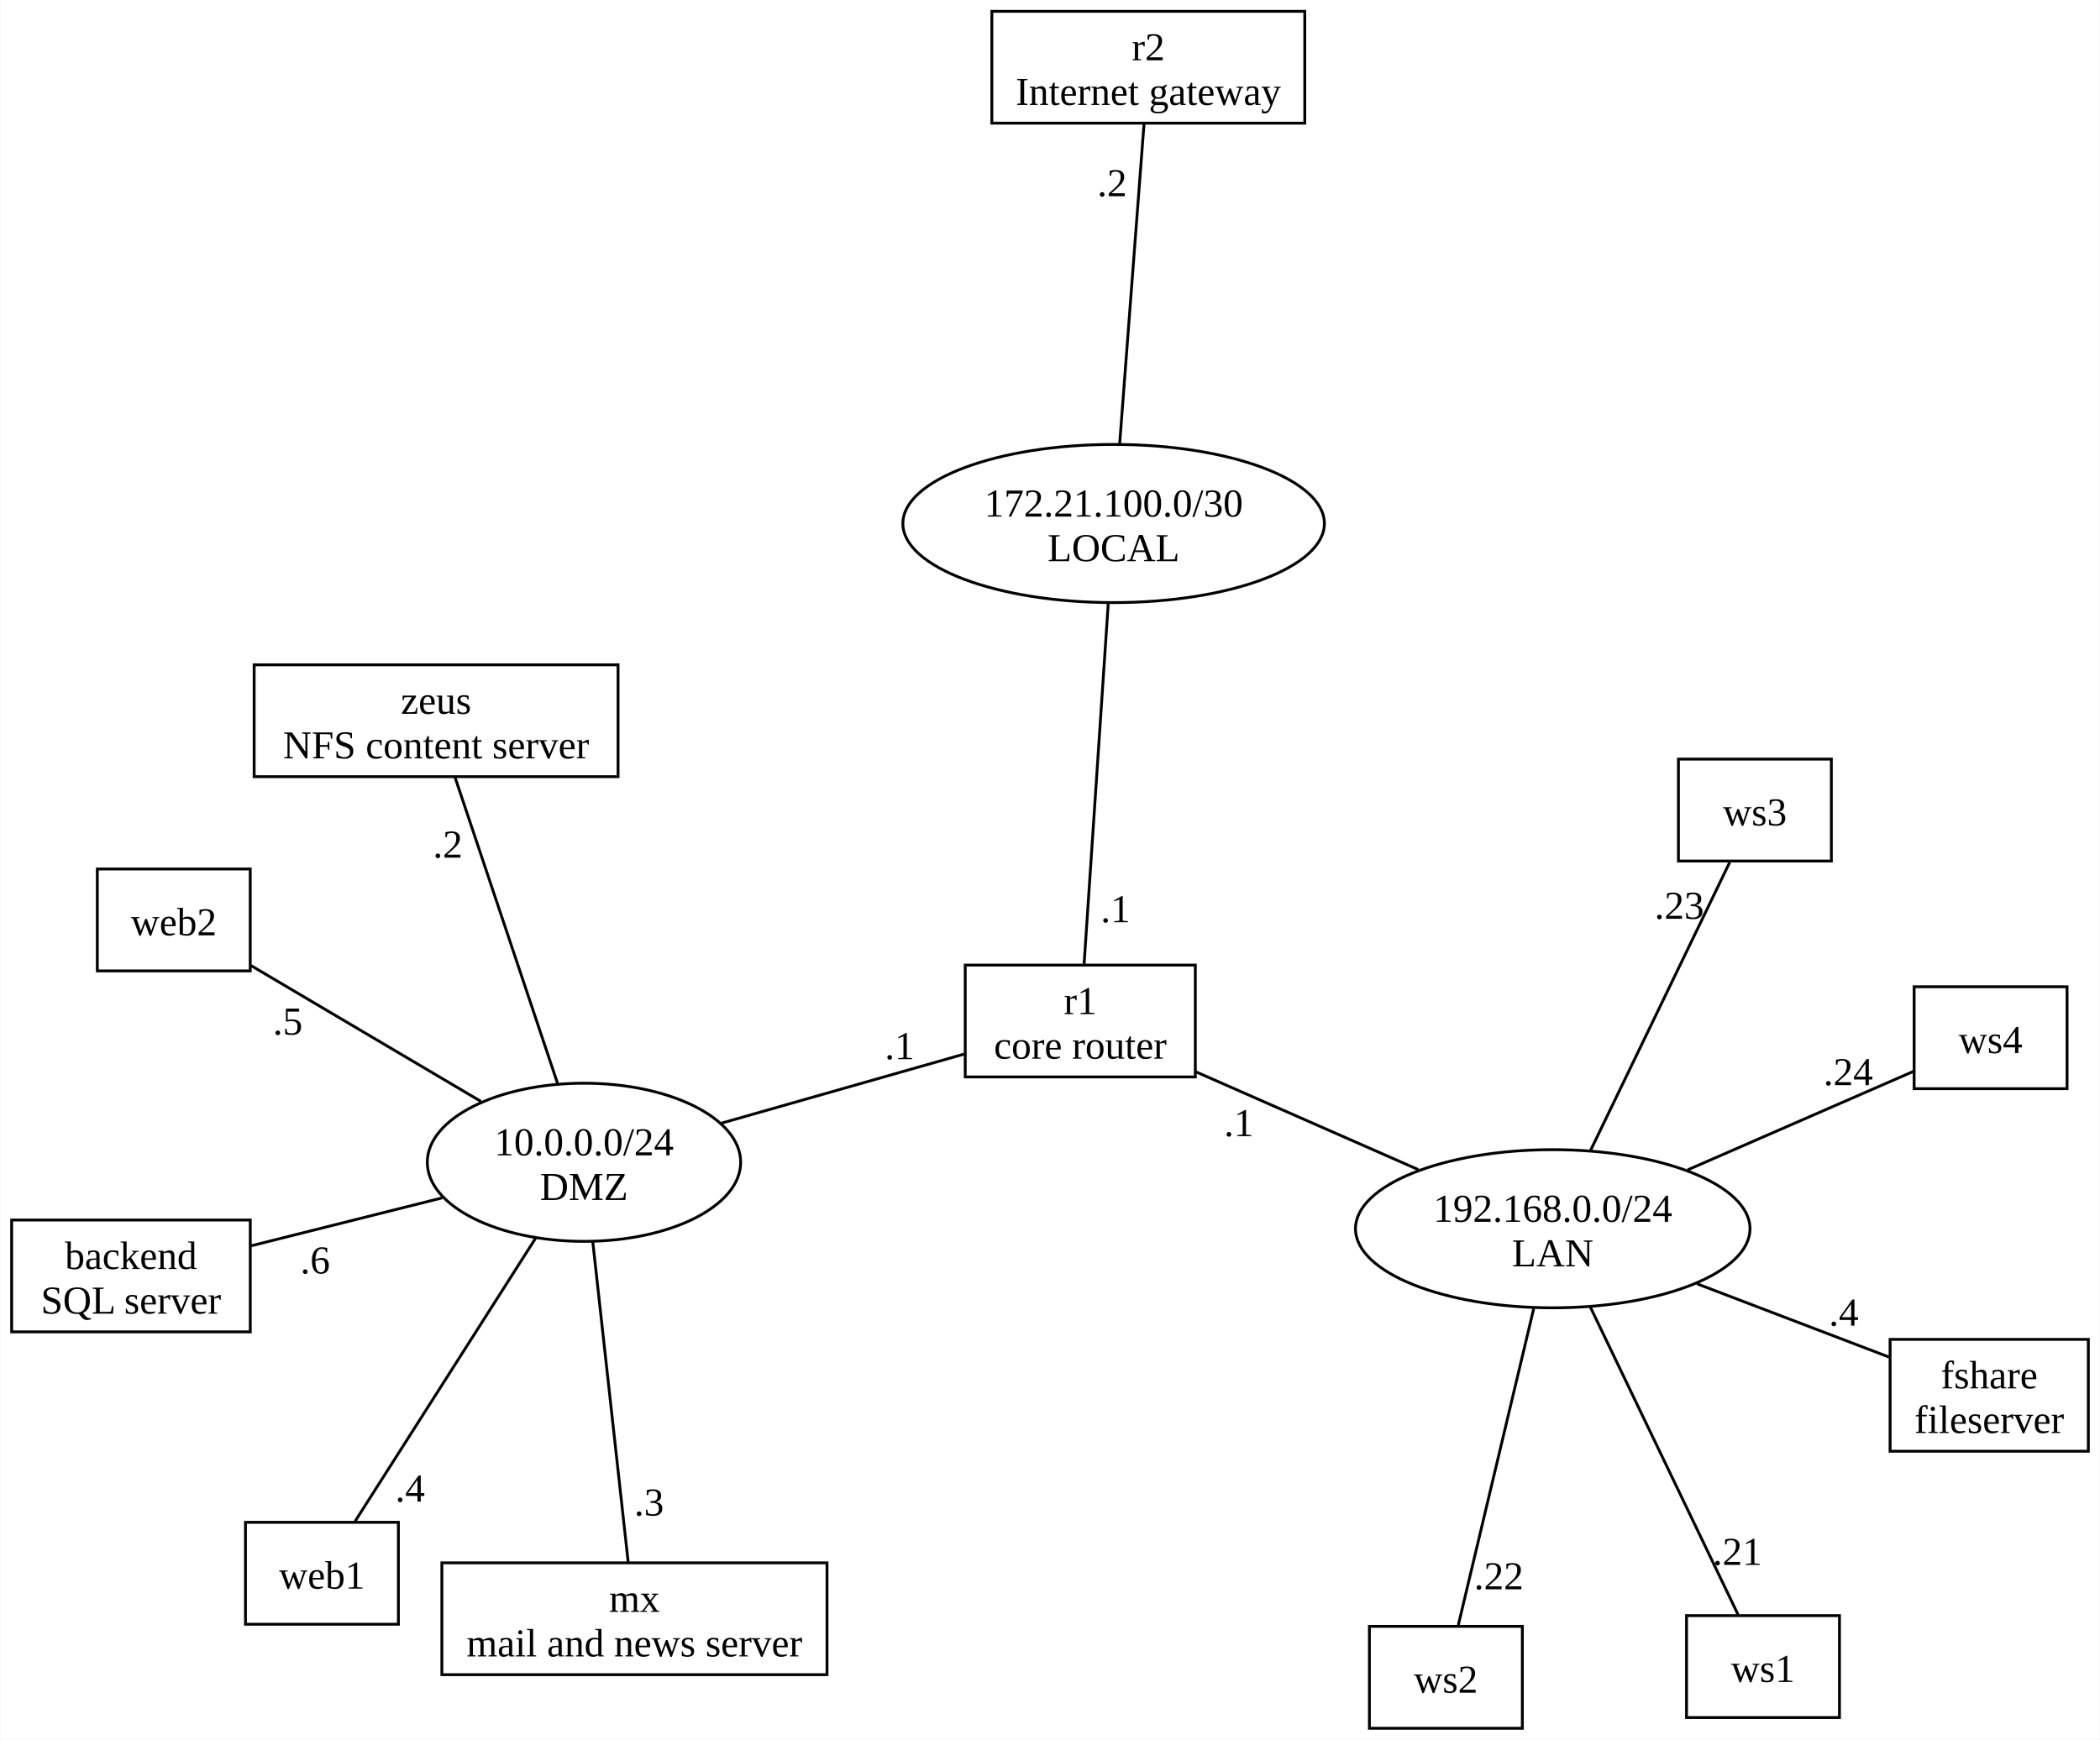
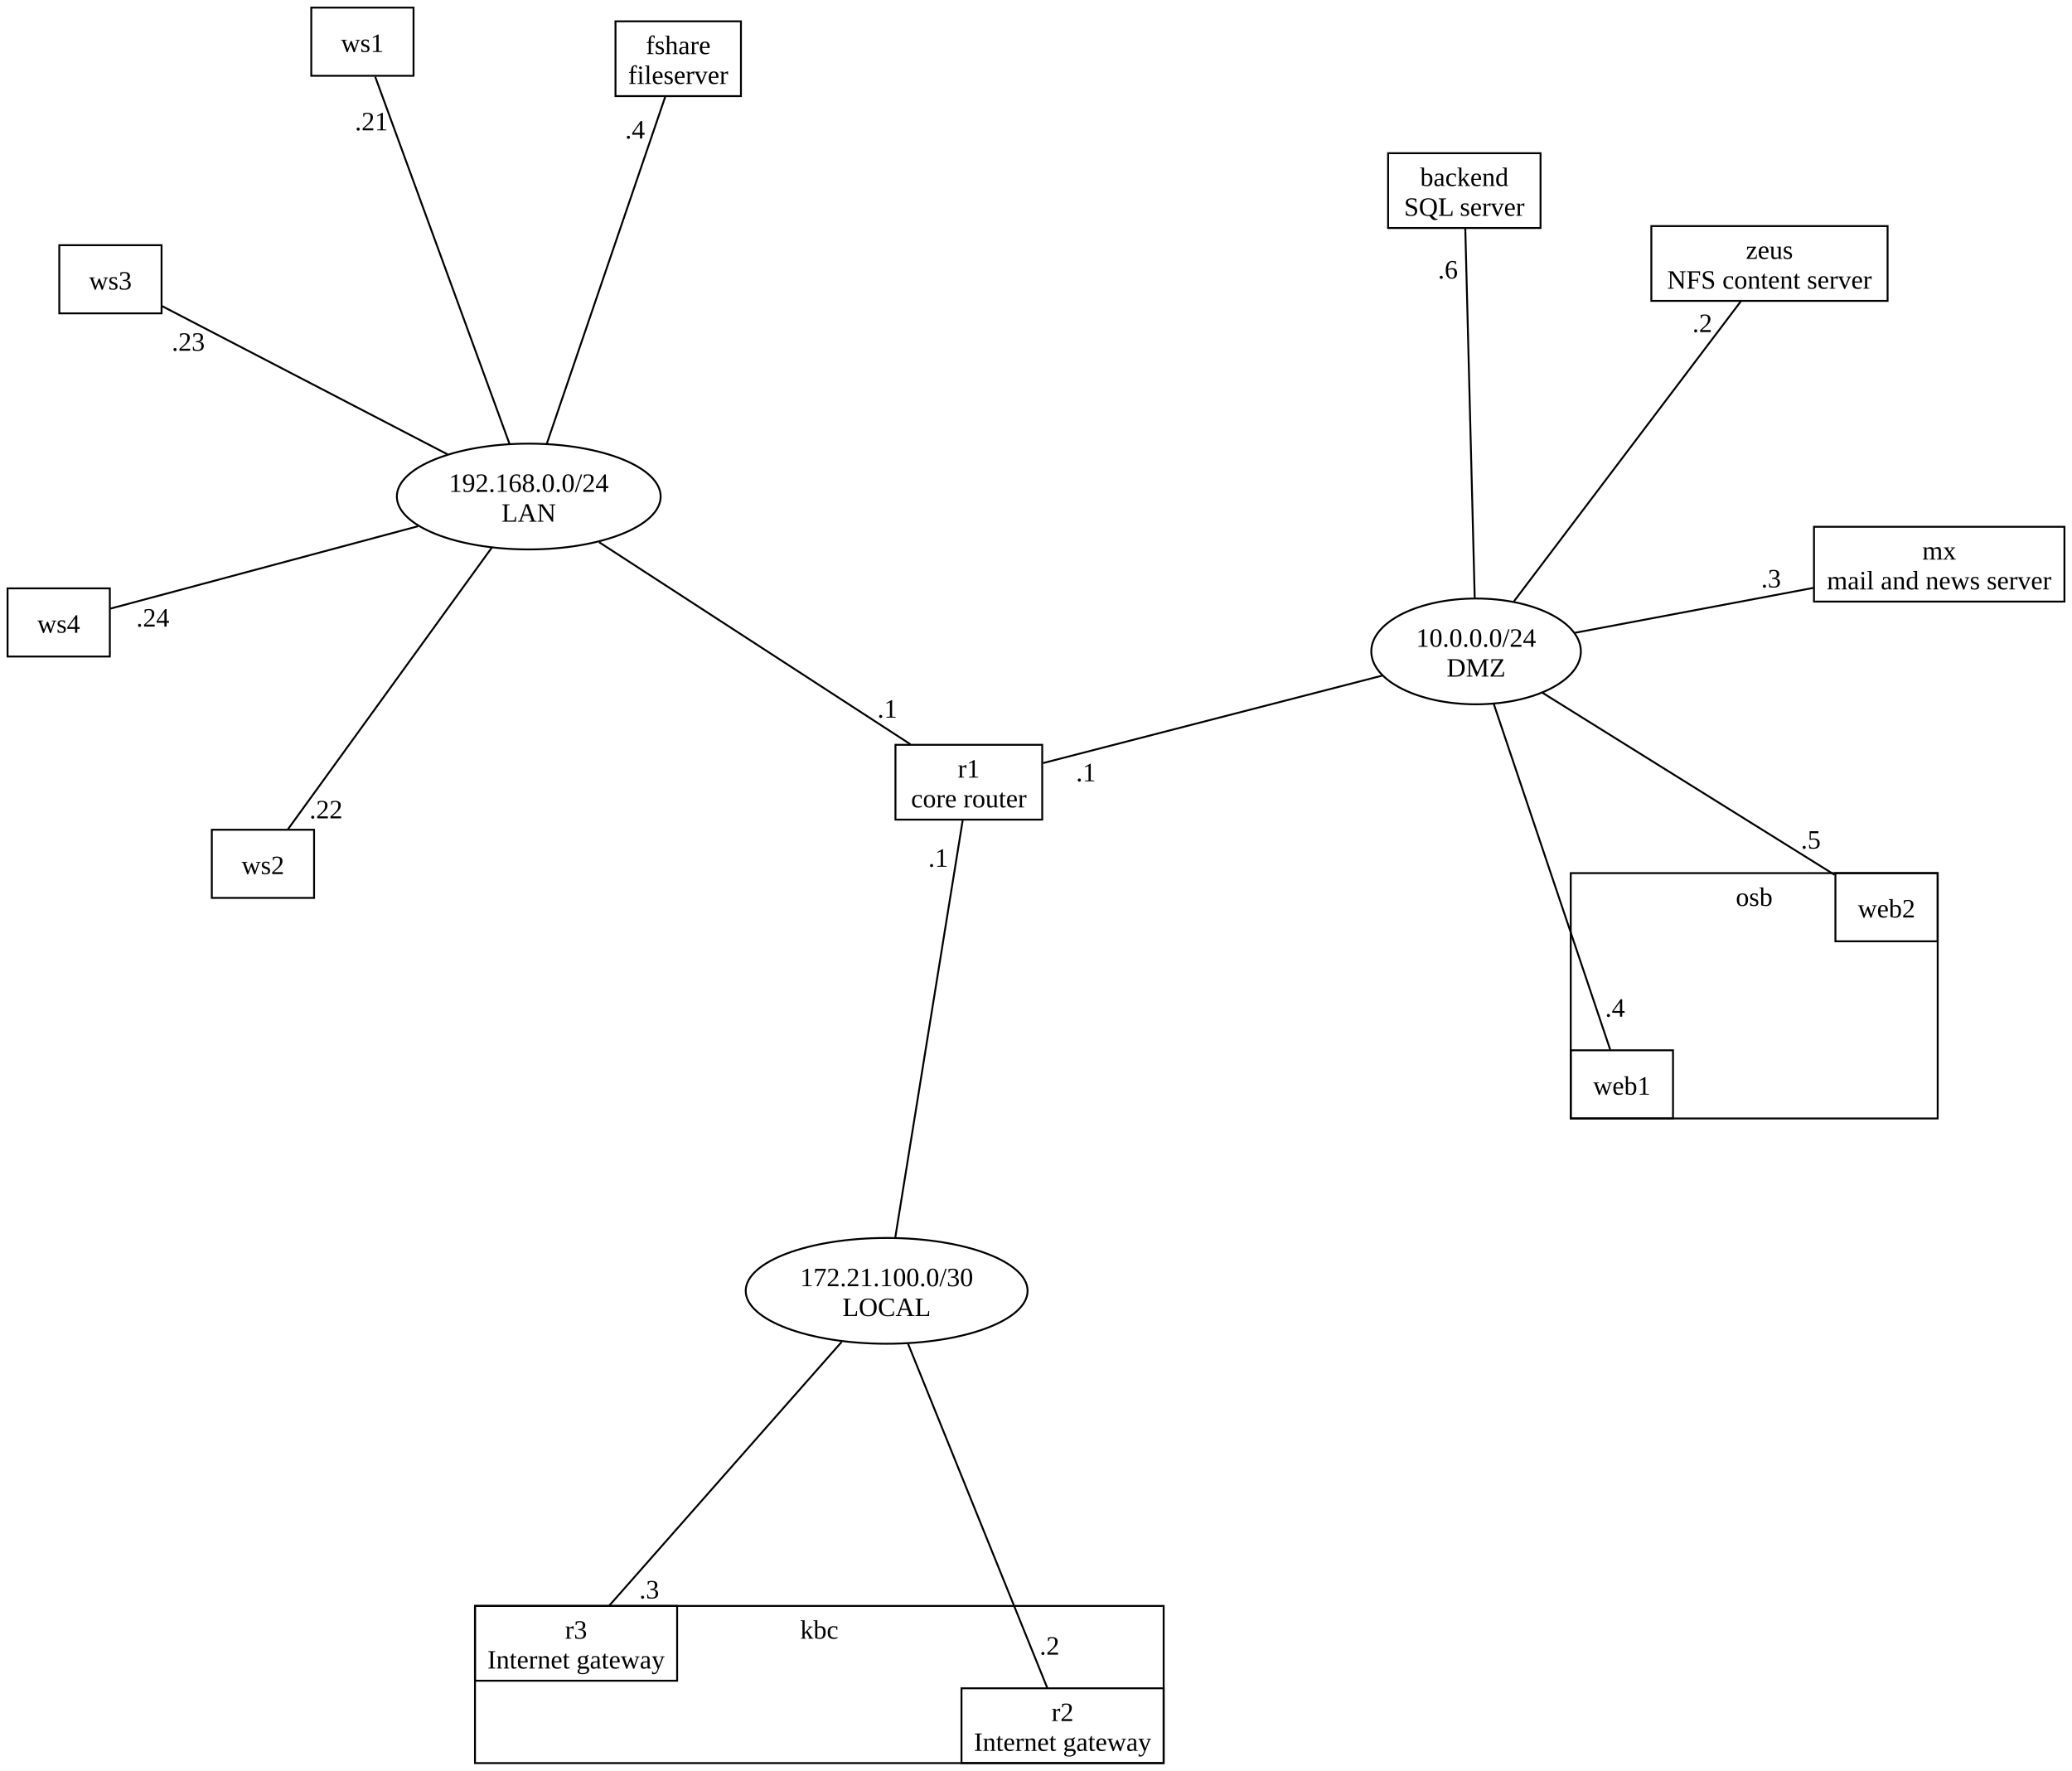
- <svg xmlns="http://www.w3.org/2000/svg" width="741pt" height="614pt" viewBox="0.00 0.00 741.29 614.44">
-   <g id="graph0" class="graph" transform="scale(1 1) rotate(0) translate(4 610.44)">
-     <polygon fill="white" stroke="none" points="-4,4 -4,-610.44 737.29,-610.44 737.29,4 -4,4" />
+ <svg xmlns="http://www.w3.org/2000/svg" width="1094pt" height="935pt" viewBox="0.00 0.00 1094.13 935.06">
+   <g id="graph0" class="graph" transform="scale(1 1) rotate(0) translate(4 931.06)">
+     <polygon fill="white" stroke="none" points="-4,4 -4,-931.06 1090.13,-931.06 1090.13,4 -4,4" />
+     <g id="clust1" class="cluster">
+       <polygon fill="none" stroke="black" points="246.82,0 246.82,-83 610.47,-83 610.47,0 246.82,0" />
+       <text text-anchor="middle" x="428.64" y="-65.7" font-family="Times New Roman,serif" font-size="14.00">kbc</text>
+     </g>
+     <g id="clust2" class="cluster">
+       <polygon fill="none" stroke="black" points="825.44,-340.43 825.44,-469.99 1019.2,-469.99 1019.2,-340.43 825.44,-340.43" />
+       <text text-anchor="middle" x="922.32" y="-452.69" font-family="Times New Roman,serif" font-size="14.00">osb</text>
+     </g>
    <g id="node1" class="node">
-       <ellipse fill="none" stroke="black" cx="389.11" cy="-425.53" rx="74.42" ry="27.93" />
-       <text text-anchor="middle" x="389.11" y="-427.98" font-family="Times New Roman,serif" font-size="14.00">172.21.100.0/30</text>
-       <text text-anchor="middle" x="389.11" y="-412.23" font-family="Times New Roman,serif" font-size="14.00">LOCAL</text>
+       <ellipse fill="none" stroke="black" cx="464.2" cy="-249.39" rx="74.42" ry="27.93" />
+       <text text-anchor="middle" x="464.2" y="-251.84" font-family="Times New Roman,serif" font-size="14.00">172.21.100.0/30</text>
+       <text text-anchor="middle" x="464.2" y="-236.09" font-family="Times New Roman,serif" font-size="14.00">LOCAL</text>
    </g>
    <g id="node2" class="node">
-       <ellipse fill="none" stroke="black" cx="202.09" cy="-199.91" rx="55.33" ry="27.93" />
-       <text text-anchor="middle" x="202.09" y="-202.36" font-family="Times New Roman,serif" font-size="14.00">10.0.0.0/24</text>
-       <text text-anchor="middle" x="202.09" y="-186.61" font-family="Times New Roman,serif" font-size="14.00">DMZ</text>
+       <ellipse fill="none" stroke="black" cx="775.45" cy="-587.08" rx="55.33" ry="27.93" />
+       <text text-anchor="middle" x="775.45" y="-589.53" font-family="Times New Roman,serif" font-size="14.00">10.0.0.0/24</text>
+       <text text-anchor="middle" x="775.45" y="-573.78" font-family="Times New Roman,serif" font-size="14.00">DMZ</text>
    </g>
    <g id="node3" class="node">
-       <ellipse fill="none" stroke="black" cx="544.17" cy="-176.44" rx="69.65" ry="27.93" />
-       <text text-anchor="middle" x="544.17" y="-178.89" font-family="Times New Roman,serif" font-size="14.00">192.168.0.0/24</text>
-       <text text-anchor="middle" x="544.17" y="-163.14" font-family="Times New Roman,serif" font-size="14.00">LAN</text>
+       <ellipse fill="none" stroke="black" cx="275.21" cy="-668.87" rx="69.65" ry="27.93" />
+       <text text-anchor="middle" x="275.21" y="-671.32" font-family="Times New Roman,serif" font-size="14.00">192.168.0.0/24</text>
+       <text text-anchor="middle" x="275.21" y="-655.57" font-family="Times New Roman,serif" font-size="14.00">LAN</text>
    </g>
    <g id="node4" class="node">
-       <polygon fill="none" stroke="black" points="417.96,-269.56 336.71,-269.56 336.71,-230.06 417.96,-230.06 417.96,-269.56" />
-       <text text-anchor="middle" x="377.34" y="-252.26" font-family="Times New Roman,serif" font-size="14.00">r1</text>
-       <text text-anchor="middle" x="377.34" y="-236.51" font-family="Times New Roman,serif" font-size="14.00">core router </text>
+       <polygon fill="none" stroke="black" points="546.35,-537.75 468.85,-537.75 468.85,-498.25 546.35,-498.25 546.35,-537.75" />
+       <text text-anchor="middle" x="507.6" y="-520.45" font-family="Times New Roman,serif" font-size="14.00">r1</text>
+       <text text-anchor="middle" x="507.6" y="-504.7" font-family="Times New Roman,serif" font-size="14.00">core router</text>
    </g>
    <g id="edge3" class="edge">
-       <path fill="none" stroke="black" d="M378.69,-269.97C380.78,-301.25 384.82,-361.58 387.21,-397.22" />
-       <text text-anchor="middle" x="389.78" y="-284.7" font-family="Times New Roman,serif" font-size="14.00">.1</text>
+       <path fill="none" stroke="black" d="M504.34,-497.81C496.69,-450.47 477.58,-332.22 468.78,-277.72" />
+       <text text-anchor="middle" x="491.42" y="-473.36" font-family="Times New Roman,serif" font-size="14.00">.1</text>
    </g>
    <g id="edge1" class="edge">
-       <path fill="none" stroke="black" d="M336.25,-238.11C310.65,-230.82 277.6,-221.41 250.7,-213.75" />
-       <text text-anchor="middle" x="313.54" y="-236.33" font-family="Times New Roman,serif" font-size="14.00">.1</text>
+       <path fill="none" stroke="black" d="M546.83,-528.12C594.35,-540.38 674.43,-561.03 726.09,-574.35" />
+       <text text-anchor="middle" x="569.44" y="-518.49" font-family="Times New Roman,serif" font-size="14.00">.1</text>
    </g>
    <g id="edge2" class="edge">
-       <path fill="none" stroke="black" d="M418.15,-231.87C441.88,-221.43 471.9,-208.23 496.68,-197.33" />
-       <text text-anchor="middle" x="433.32" y="-209.15" font-family="Times New Roman,serif" font-size="14.00">.1</text>
+       <path fill="none" stroke="black" d="M476.74,-538.04C434.27,-565.61 357.9,-615.19 312.35,-644.76" />
+       <text text-anchor="middle" x="464.55" y="-552.11" font-family="Times New Roman,serif" font-size="14.00">.1</text>
    </g>
    <g id="node5" class="node">
-       <polygon fill="none" stroke="black" points="456.61,-606.44 346.11,-606.44 346.11,-566.94 456.61,-566.94 456.61,-606.44" />
-       <text text-anchor="middle" x="401.36" y="-589.14" font-family="Times New Roman,serif" font-size="14.00">r2</text>
-       <text text-anchor="middle" x="401.36" y="-573.39" font-family="Times New Roman,serif" font-size="14.00">Internet gateway </text>
+       <polygon fill="none" stroke="black" points="992.75,-811.69 868,-811.69 868,-772.19 992.75,-772.19 992.75,-811.69" />
+       <text text-anchor="middle" x="930.37" y="-794.39" font-family="Times New Roman,serif" font-size="14.00">zeus</text>
+       <text text-anchor="middle" x="930.37" y="-778.64" font-family="Times New Roman,serif" font-size="14.00">NFS content server</text>
+     </g>
+     <g id="edge6" class="edge">
+       <path fill="none" stroke="black" d="M915.24,-771.93C887.14,-734.78 826.94,-655.16 795.5,-613.59" />
+       <text text-anchor="middle" x="894.91" y="-755.74" font-family="Times New Roman,serif" font-size="14.00">.2</text>
+     </g>
+     <g id="node6" class="node">
+       <polygon fill="none" stroke="black" points="1086.13,-652.89 953.88,-652.89 953.88,-613.39 1086.13,-613.39 1086.13,-652.89" />
+       <text text-anchor="middle" x="1020" y="-635.59" font-family="Times New Roman,serif" font-size="14.00">mx</text>
+       <text text-anchor="middle" x="1020" y="-619.84" font-family="Times New Roman,serif" font-size="14.00">mail and news server</text>
+     </g>
+     <g id="edge7" class="edge">
+       <path fill="none" stroke="black" d="M953.5,-620.61C913.9,-613.16 864.36,-603.83 827.6,-596.9" />
+       <text text-anchor="middle" x="931.22" y="-620.88" font-family="Times New Roman,serif" font-size="14.00">.3</text>
+     </g>
+     <g id="node7" class="node">
+       <polygon fill="none" stroke="black" points="809.49,-850.18 728.99,-850.18 728.99,-810.68 809.49,-810.68 809.49,-850.18" />
+       <text text-anchor="middle" x="769.24" y="-832.88" font-family="Times New Roman,serif" font-size="14.00">backend</text>
+       <text text-anchor="middle" x="769.24" y="-817.13" font-family="Times New Roman,serif" font-size="14.00">SQL server</text>
+     </g>
+     <g id="edge10" class="edge">
+       <path fill="none" stroke="black" d="M769.75,-810.52C770.85,-767.38 773.46,-665.2 774.73,-615.38" />
+       <text text-anchor="middle" x="760.57" y="-784.01" font-family="Times New Roman,serif" font-size="14.00">.6</text>
+     </g>
+     <g id="node8" class="node">
+       <polygon fill="none" stroke="black" points="387.26,-919.83 321.01,-919.83 321.01,-880.33 387.26,-880.33 387.26,-919.83" />
+       <text text-anchor="middle" x="354.13" y="-902.53" font-family="Times New Roman,serif" font-size="14.00">fshare</text>
+       <text text-anchor="middle" x="354.13" y="-886.78" font-family="Times New Roman,serif" font-size="14.00">fileserver</text>
+     </g>
+     <g id="edge11" class="edge">
+       <path fill="none" stroke="black" d="M347.27,-879.96C333.17,-838.65 300.92,-744.17 284.78,-696.89" />
+       <text text-anchor="middle" x="331.33" y="-857.95" font-family="Times New Roman,serif" font-size="14.00">.4</text>
+     </g>
+     <g id="node9" class="node">
+       <polygon fill="none" stroke="black" points="214.37,-927.06 160.37,-927.06 160.37,-891.06 214.37,-891.06 214.37,-927.06" />
+       <text text-anchor="middle" x="187.37" y="-903.64" font-family="Times New Roman,serif" font-size="14.00">ws1</text>
+     </g>
+     <g id="edge12" class="edge">
+       <path fill="none" stroke="black" d="M194.11,-890.62C209.42,-848.76 246.86,-746.41 265.01,-696.77" />
+       <text text-anchor="middle" x="192.14" y="-862.27" font-family="Times New Roman,serif" font-size="14.00">.21</text>
+     </g>
+     <g id="node10" class="node">
+       <polygon fill="none" stroke="black" points="161.85,-492.9 107.85,-492.9 107.85,-456.9 161.85,-456.9 161.85,-492.9" />
+       <text text-anchor="middle" x="134.85" y="-469.47" font-family="Times New Roman,serif" font-size="14.00">ws2</text>
+     </g>
+     <g id="edge13" class="edge">
+       <path fill="none" stroke="black" d="M148.05,-493.15C172.9,-527.48 226.69,-601.81 255.71,-641.91" />
+       <text text-anchor="middle" x="168.15" y="-498.91" font-family="Times New Roman,serif" font-size="14.00">.22</text>
+     </g>
+     <g id="node11" class="node">
+       <polygon fill="none" stroke="black" points="81.31,-801.6 27.31,-801.6 27.31,-765.6 81.31,-765.6 81.31,-801.6" />
+       <text text-anchor="middle" x="54.31" y="-778.18" font-family="Times New Roman,serif" font-size="14.00">ws3</text>
+     </g>
+     <g id="edge14" class="edge">
+       <path fill="none" stroke="black" d="M81.4,-769.53C119.07,-749.97 187.68,-714.33 232.34,-691.13" />
+       <text text-anchor="middle" x="95.42" y="-745.87" font-family="Times New Roman,serif" font-size="14.00">.23</text>
+     </g>
+     <g id="node12" class="node">
+       <polygon fill="none" stroke="black" points="54,-620.37 0,-620.37 0,-584.37 54,-584.37 54,-620.37" />
+       <text text-anchor="middle" x="27" y="-596.94" font-family="Times New Roman,serif" font-size="14.00">ws4</text>
+     </g>
+     <g id="edge15" class="edge">
+       <path fill="none" stroke="black" d="M54.04,-609.61C92.86,-620.01 165.38,-639.44 216.79,-653.21" />
+       <text text-anchor="middle" x="76.69" y="-600.19" font-family="Times New Roman,serif" font-size="14.00">.24</text>
+     </g>
+     <g id="node13" class="node">
+       <polygon fill="none" stroke="black" points="610.47,-39.5 503.72,-39.5 503.72,0 610.47,0 610.47,-39.5" />
+       <text text-anchor="middle" x="557.1" y="-22.2" font-family="Times New Roman,serif" font-size="14.00">r2</text>
+       <text text-anchor="middle" x="557.1" y="-6.45" font-family="Times New Roman,serif" font-size="14.00">Internet gateway</text>
    </g>
    <g id="edge4" class="edge">
-       <path fill="none" stroke="black" d="M399.84,-566.61C397.67,-538.17 393.71,-486.05 391.25,-453.74" />
-       <text text-anchor="middle" x="388.56" y="-541.13" font-family="Times New Roman,serif" font-size="14.00">.2</text>
+       <path fill="none" stroke="black" d="M549.01,-39.73C532.42,-80.76 494.46,-174.6 475.46,-221.55" />
+       <text text-anchor="middle" x="550.21" y="-57.27" font-family="Times New Roman,serif" font-size="14.00">.2</text>
    </g>
-     <g id="node6" class="node">
-       <polygon fill="none" stroke="black" points="214.12,-375.62 85.62,-375.62 85.62,-336.12 214.12,-336.12 214.12,-375.62" />
-       <text text-anchor="middle" x="149.87" y="-358.32" font-family="Times New Roman,serif" font-size="14.00">zeus</text>
-       <text text-anchor="middle" x="149.87" y="-342.57" font-family="Times New Roman,serif" font-size="14.00">NFS content server </text>
+     <g id="node14" class="node">
+       <polygon fill="none" stroke="black" points="353.57,-83 246.82,-83 246.82,-43.5 353.57,-43.5 353.57,-83" />
+       <text text-anchor="middle" x="300.19" y="-65.7" font-family="Times New Roman,serif" font-size="14.00">r3</text>
+       <text text-anchor="middle" x="300.19" y="-49.95" font-family="Times New Roman,serif" font-size="14.00">Internet gateway</text>
    </g>
    <g id="edge5" class="edge">
-       <path fill="none" stroke="black" d="M156.59,-335.8C165.79,-308.32 182.35,-258.86 192.75,-227.8" />
-       <text text-anchor="middle" x="153.99" y="-307.53" font-family="Times New Roman,serif" font-size="14.00">.2</text>
+       <path fill="none" stroke="black" d="M317.74,-83.17C347.33,-116.75 407.14,-184.63 440.45,-222.44" />
+       <text text-anchor="middle" x="338.82" y="-86.96" font-family="Times New Roman,serif" font-size="14.00">.3</text>
    </g>
-     <g id="node7" class="node">
-       <polygon fill="none" stroke="black" points="287.91,-58.43 151.91,-58.43 151.91,-18.93 287.91,-18.93 287.91,-58.43" />
-       <text text-anchor="middle" x="219.91" y="-41.13" font-family="Times New Roman,serif" font-size="14.00">mx</text>
-       <text text-anchor="middle" x="219.91" y="-25.38" font-family="Times New Roman,serif" font-size="14.00">mail and news server </text>
-     </g>
-     <g id="edge6" class="edge">
-       <path fill="none" stroke="black" d="M217.69,-58.77C214.55,-87.22 208.78,-139.36 205.21,-171.68" />
-       <text text-anchor="middle" x="225.06" y="-75.14" font-family="Times New Roman,serif" font-size="14.00">.3</text>
-     </g>
-     <g id="node8" class="node">
-       <polygon fill="none" stroke="black" points="136.56,-72.75 82.56,-72.75 82.56,-36.75 136.56,-36.75 136.56,-72.75" />
-       <text text-anchor="middle" x="109.56" y="-49.32" font-family="Times New Roman,serif" font-size="14.00">web1</text>
-     </g>
-     <g id="edge7" class="edge">
-       <path fill="none" stroke="black" d="M121.28,-73.13C137.37,-98.38 166.43,-143.97 184.97,-173.04" />
-       <text text-anchor="middle" x="140.68" y="-80.06" font-family="Times New Roman,serif" font-size="14.00">.4</text>
-     </g>
-     <g id="node9" class="node">
-       <polygon fill="none" stroke="black" points="84.24,-303.51 30.24,-303.51 30.24,-267.51 84.24,-267.51 84.24,-303.51" />
-       <text text-anchor="middle" x="57.24" y="-280.08" font-family="Times New Roman,serif" font-size="14.00">web2</text>
+     <g id="node15" class="node">
+       <polygon fill="none" stroke="black" points="879.44,-376.43 825.44,-376.43 825.44,-340.43 879.44,-340.43 879.44,-376.43" />
+       <text text-anchor="middle" x="852.44" y="-353.01" font-family="Times New Roman,serif" font-size="14.00">web1</text>
    </g>
    <g id="edge8" class="edge">
-       <path fill="none" stroke="black" d="M84.48,-269.41C107.43,-255.85 140.45,-236.33 165.67,-221.43" />
-       <text text-anchor="middle" x="97.48" y="-245.01" font-family="Times New Roman,serif" font-size="14.00">.5</text>
+       <path fill="none" stroke="black" d="M846.27,-376.76C832.82,-416.71 800.78,-511.86 784.82,-559.26" />
+       <text text-anchor="middle" x="848.83" y="-394.19" font-family="Times New Roman,serif" font-size="14.00">.4</text>
    </g>
-     <g id="node10" class="node">
-       <polygon fill="none" stroke="black" points="84.25,-179.52 0,-179.52 0,-140.02 84.25,-140.02 84.25,-179.52" />
-       <text text-anchor="middle" x="42.12" y="-162.22" font-family="Times New Roman,serif" font-size="14.00">backend</text>
-       <text text-anchor="middle" x="42.12" y="-146.47" font-family="Times New Roman,serif" font-size="14.00">SQL server </text>
+     <g id="node16" class="node">
+       <polygon fill="none" stroke="black" points="1019.2,-469.99 965.2,-469.99 965.2,-433.99 1019.2,-433.99 1019.2,-469.99" />
+       <text text-anchor="middle" x="992.2" y="-446.57" font-family="Times New Roman,serif" font-size="14.00">web2</text>
    </g>
    <g id="edge9" class="edge">
-       <path fill="none" stroke="black" d="M84.57,-170.42C105.31,-175.62 130.39,-181.91 152.05,-187.35" />
-       <text text-anchor="middle" x="107.16" y="-160.64" font-family="Times New Roman,serif" font-size="14.00">.6</text>
-     </g>
-     <g id="node11" class="node">
-       <polygon fill="none" stroke="black" points="733.29,-137.36 663.29,-137.36 663.29,-97.86 733.29,-97.86 733.29,-137.36" />
-       <text text-anchor="middle" x="698.29" y="-120.06" font-family="Times New Roman,serif" font-size="14.00">fshare</text>
-       <text text-anchor="middle" x="698.29" y="-104.31" font-family="Times New Roman,serif" font-size="14.00">fileserver </text>
-     </g>
-     <g id="edge10" class="edge">
-       <path fill="none" stroke="black" d="M662.93,-131.11C642.84,-138.77 617.35,-148.51 595.14,-156.98" />
-       <text text-anchor="middle" x="646.92" y="-142.2" font-family="Times New Roman,serif" font-size="14.00">.4</text>
-     </g>
-     <g id="node12" class="node">
-       <polygon fill="none" stroke="black" points="645.41,-39.79 591.41,-39.79 591.41,-3.79 645.41,-3.79 645.41,-39.79" />
-       <text text-anchor="middle" x="618.41" y="-16.36" font-family="Times New Roman,serif" font-size="14.00">ws1</text>
-     </g>
-     <g id="edge11" class="edge">
-       <path fill="none" stroke="black" d="M609.61,-40.13C596.7,-67.02 572.55,-117.32 557.47,-148.73" />
-       <text text-anchor="middle" x="609.35" y="-57.71" font-family="Times New Roman,serif" font-size="14.00">.21</text>
-     </g>
-     <g id="node13" class="node">
-       <polygon fill="none" stroke="black" points="533.43,-36 479.43,-36 479.43,0 533.43,0 533.43,-36" />
-       <text text-anchor="middle" x="506.43" y="-12.57" font-family="Times New Roman,serif" font-size="14.00">ws2</text>
-     </g>
-     <g id="edge12" class="edge">
-       <path fill="none" stroke="black" d="M510.83,-36.49C517.38,-63.99 529.75,-115.92 537.44,-148.21" />
-       <text text-anchor="middle" x="525.12" y="-49.09" font-family="Times New Roman,serif" font-size="14.00">.22</text>
-     </g>
-     <g id="node14" class="node">
-       <polygon fill="none" stroke="black" points="642.55,-342.32 588.55,-342.32 588.55,-306.32 642.55,-306.32 642.55,-342.32" />
-       <text text-anchor="middle" x="615.55" y="-318.89" font-family="Times New Roman,serif" font-size="14.00">ws3</text>
-     </g>
-     <g id="edge13" class="edge">
-       <path fill="none" stroke="black" d="M606.66,-305.89C594.32,-280.34 571.93,-233.95 557.57,-204.2" />
-       <text text-anchor="middle" x="588.84" y="-285.92" font-family="Times New Roman,serif" font-size="14.00">.23</text>
-     </g>
-     <g id="node15" class="node">
-       <polygon fill="none" stroke="black" points="725.78,-261.91 671.78,-261.91 671.78,-225.91 725.78,-225.91 725.78,-261.91" />
-       <text text-anchor="middle" x="698.78" y="-238.48" font-family="Times New Roman,serif" font-size="14.00">ws4</text>
-     </g>
-     <g id="edge14" class="edge">
-       <path fill="none" stroke="black" d="M671.49,-232C649.47,-222.39 617.96,-208.64 591.8,-197.23" />
-       <text text-anchor="middle" x="648.5" y="-227.15" font-family="Times New Roman,serif" font-size="14.00">.24</text>
+       <path fill="none" stroke="black" d="M964.75,-469.1C925.57,-493.53 853.58,-538.39 810.56,-565.2" />
+       <text text-anchor="middle" x="952.2" y="-482.95" font-family="Times New Roman,serif" font-size="14.00">.5</text>
    </g>
  </g>
</svg>
